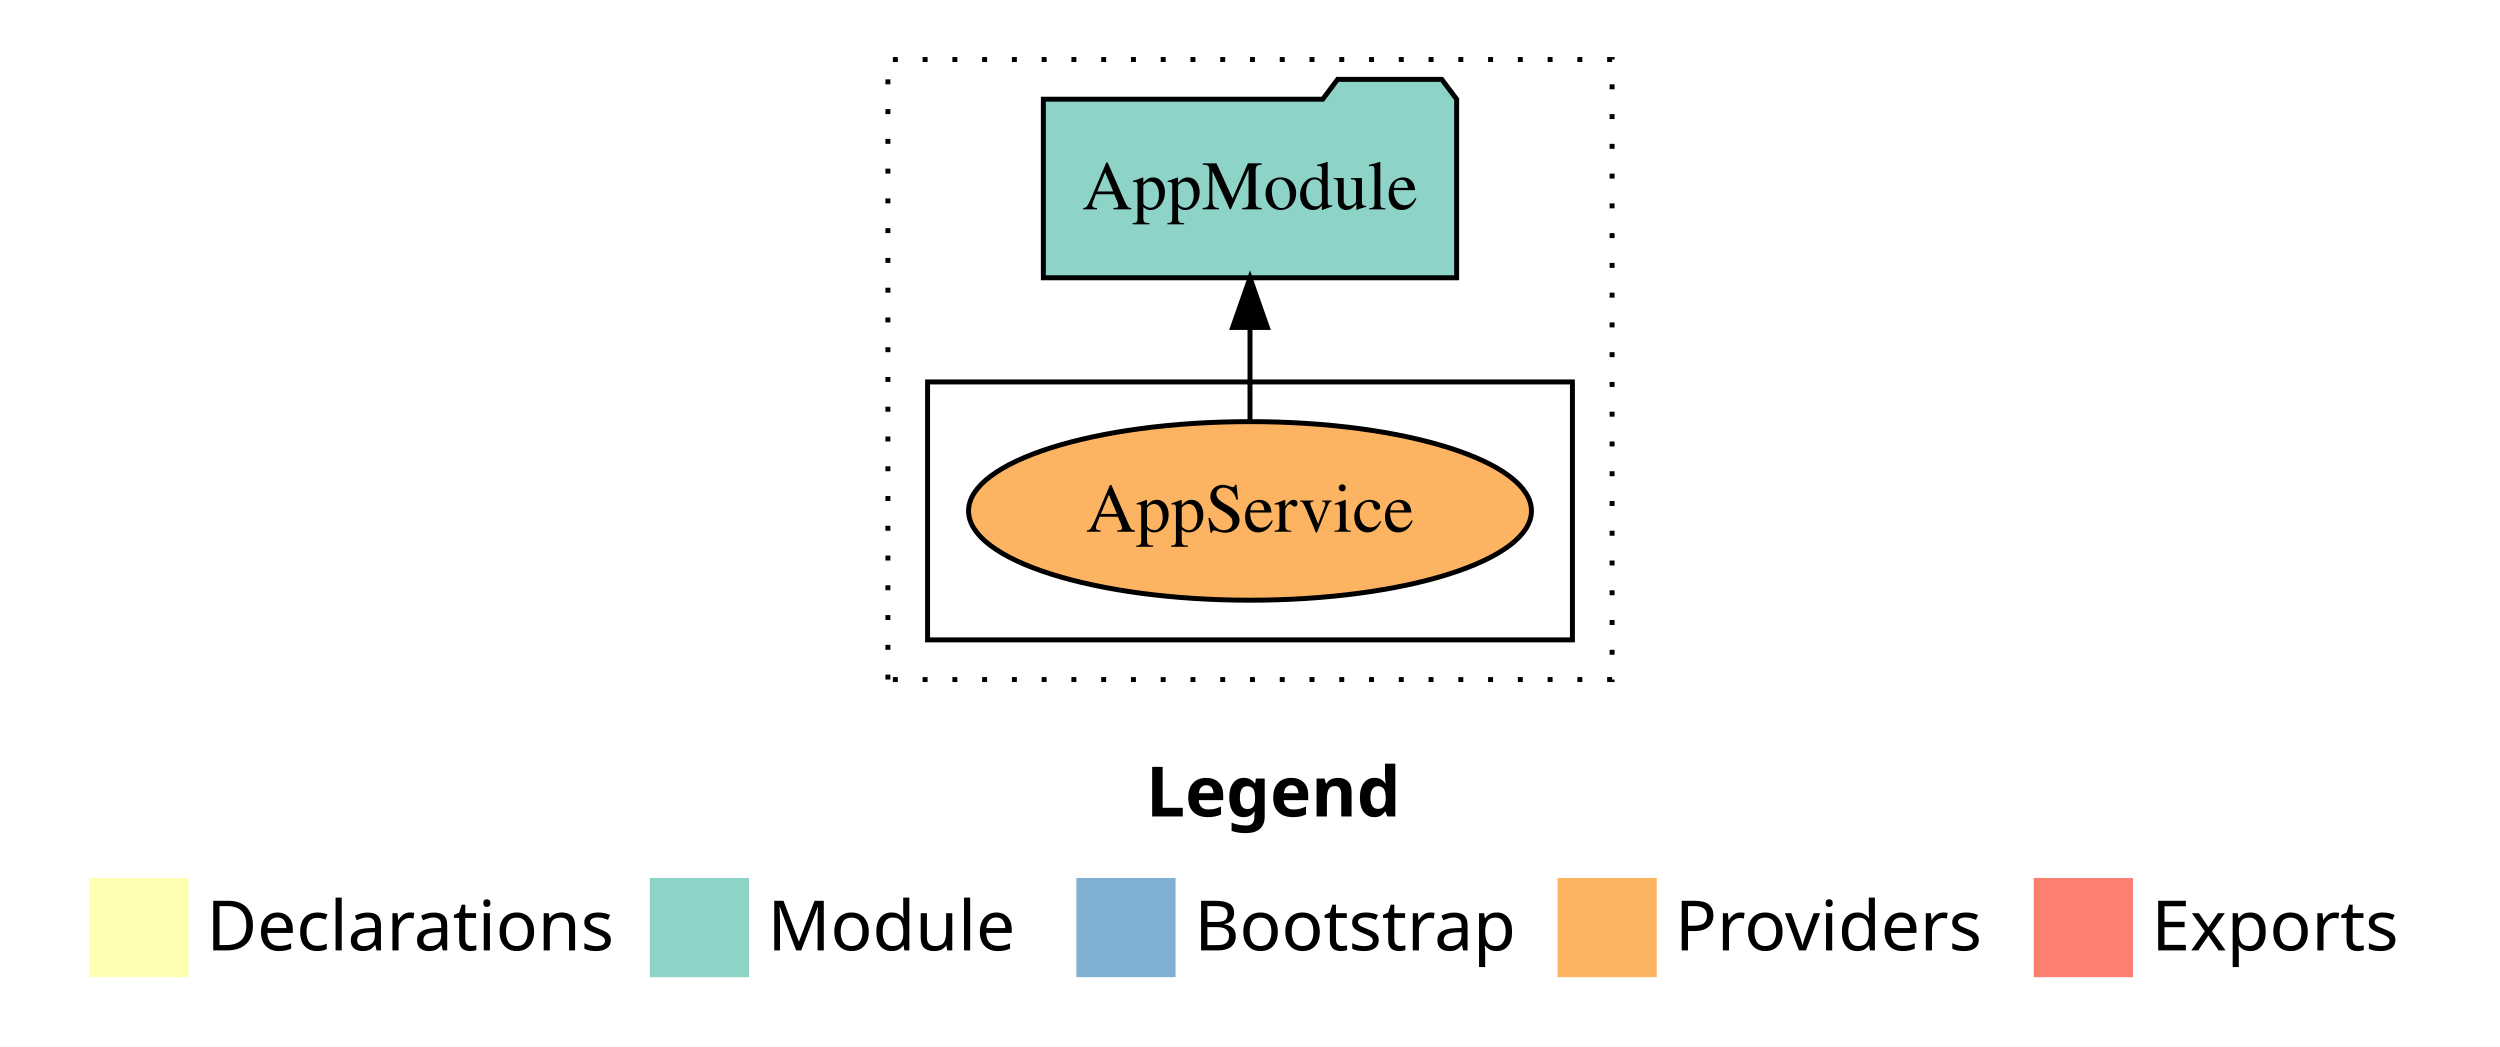
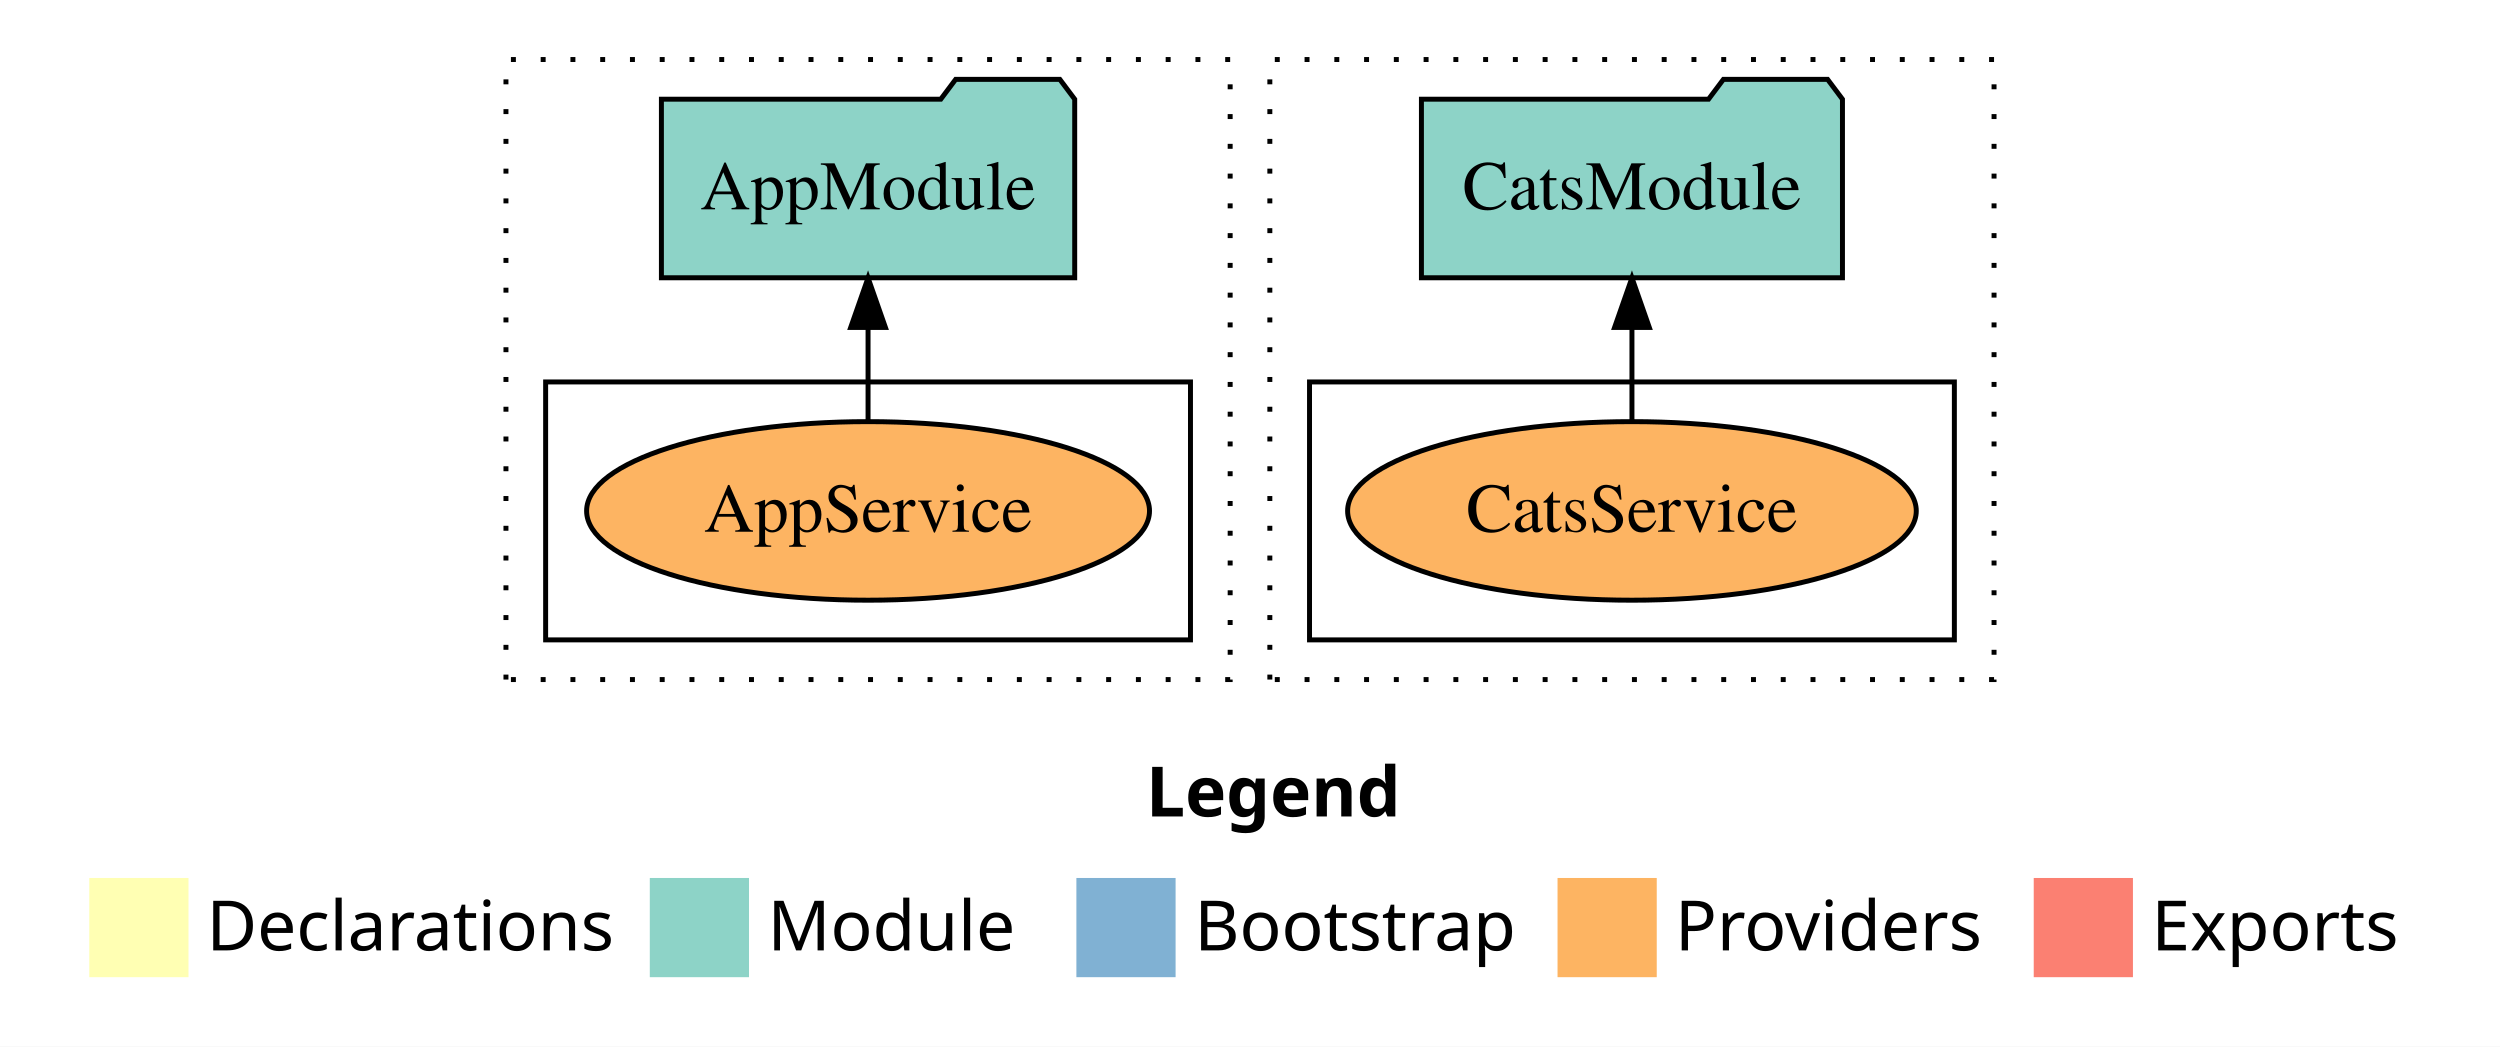
<svg xmlns="http://www.w3.org/2000/svg" width="504pt" height="211pt" viewBox="0.00 0.00 504.00 211.00">
  <g id="graph0" class="graph" transform="scale(1 1) rotate(0) translate(4 207)">
    <polygon fill="white" stroke="transparent" points="-4,4 -4,-207 500,-207 500,4 -4,4" />
    <text text-anchor="start" x="227.01" y="-42.4" font-family="sans-serif" font-weight="bold" font-size="14.00">Legend</text>
    <polygon fill="#ffffb3" stroke="transparent" points="14,-10 14,-30 34,-30 34,-10 14,-10" />
    <text text-anchor="start" x="37.63" y="-15.4" font-family="sans-serif" font-size="14.00">  Declarations</text>
    <polygon fill="#8dd3c7" stroke="transparent" points="127,-10 127,-30 147,-30 147,-10 127,-10" />
    <text text-anchor="start" x="150.73" y="-15.4" font-family="sans-serif" font-size="14.00">  Module</text>
    <polygon fill="#80b1d3" stroke="transparent" points="213,-10 213,-30 233,-30 233,-10 213,-10" />
    <text text-anchor="start" x="236.78" y="-15.4" font-family="sans-serif" font-size="14.00">  Bootstrap</text>
    <polygon fill="#fdb462" stroke="transparent" points="310,-10 310,-30 330,-30 330,-10 310,-10" />
    <text text-anchor="start" x="333.67" y="-15.4" font-family="sans-serif" font-size="14.00">  Providers</text>
    <polygon fill="#fb8072" stroke="transparent" points="406,-10 406,-30 426,-30 426,-10 406,-10" />
    <text text-anchor="start" x="429.73" y="-15.4" font-family="sans-serif" font-size="14.00">  Exports</text>
    <g id="clust1" class="cluster">
-       <polygon fill="none" stroke="black" stroke-dasharray="1,5" points="175,-70 175,-195 321,-195 321,-70 175,-70" />
+       <polygon fill="none" stroke="black" stroke-dasharray="1,5" points="98,-70 98,-195 244,-195 244,-70 98,-70" />
    </g>
    <g id="clust6" class="cluster">
-       <polygon fill="none" stroke="black" points="183,-78 183,-130 313,-130 313,-78 183,-78" />
+       <polygon fill="none" stroke="black" points="106,-78 106,-130 236,-130 236,-78 106,-78" />
+     </g>
+     <g id="clust7" class="cluster">
+       <polygon fill="none" stroke="black" stroke-dasharray="1,5" points="252,-70 252,-195 398,-195 398,-70 252,-70" />
+     </g>
+     <g id="clust12" class="cluster">
+       <polygon fill="none" stroke="black" points="260,-78 260,-130 390,-130 390,-78 260,-78" />
    </g>
    <g id="node1" class="node">
-       <ellipse fill="#fdb462" stroke="black" cx="248" cy="-104" rx="56.74" ry="18" />
-       <text text-anchor="middle" x="248" y="-99.8" font-family="Times,serif" font-size="14.00">AppService</text>
+       <ellipse fill="#fdb462" stroke="black" cx="171" cy="-104" rx="56.74" ry="18" />
+       <text text-anchor="middle" x="171" y="-99.8" font-family="Times,serif" font-size="14.00">AppService</text>
    </g>
    <g id="node2" class="node">
-       <polygon fill="#8dd3c7" stroke="black" points="289.66,-187 286.66,-191 265.66,-191 262.66,-187 206.34,-187 206.34,-151 289.66,-151 289.66,-187" />
-       <text text-anchor="middle" x="248" y="-164.8" font-family="Times,serif" font-size="14.00">AppModule</text>
+       <polygon fill="#8dd3c7" stroke="black" points="212.66,-187 209.66,-191 188.66,-191 185.66,-187 129.34,-187 129.34,-151 212.66,-151 212.66,-187" />
+       <text text-anchor="middle" x="171" y="-164.8" font-family="Times,serif" font-size="14.00">AppModule</text>
    </g>
    <g id="edge1" class="edge">
-       <path fill="none" stroke="black" d="M248,-122.11C248,-122.11 248,-140.99 248,-140.99" />
-       <polygon fill="black" stroke="black" points="244.5,-140.99 248,-150.99 251.5,-140.99 244.5,-140.99" />
+       <path fill="none" stroke="black" d="M171,-122.11C171,-122.11 171,-140.99 171,-140.99" />
+       <polygon fill="black" stroke="black" points="167.5,-140.99 171,-150.99 174.5,-140.99 167.5,-140.99" />
+     </g>
+     <g id="node3" class="node">
+       <ellipse fill="#fdb462" stroke="black" cx="325" cy="-104" rx="57.32" ry="18" />
+       <text text-anchor="middle" x="325" y="-99.8" font-family="Times,serif" font-size="14.00">CatsService</text>
+     </g>
+     <g id="node4" class="node">
+       <polygon fill="#8dd3c7" stroke="black" points="367.44,-187 364.44,-191 343.44,-191 340.44,-187 282.56,-187 282.56,-151 367.44,-151 367.44,-187" />
+       <text text-anchor="middle" x="325" y="-164.8" font-family="Times,serif" font-size="14.00">CatsModule</text>
+     </g>
+     <g id="edge2" class="edge">
+       <path fill="none" stroke="black" d="M325,-122.11C325,-122.11 325,-140.99 325,-140.99" />
+       <polygon fill="black" stroke="black" points="321.5,-140.99 325,-150.99 328.5,-140.99 321.5,-140.99" />
    </g>
  </g>
</svg>
